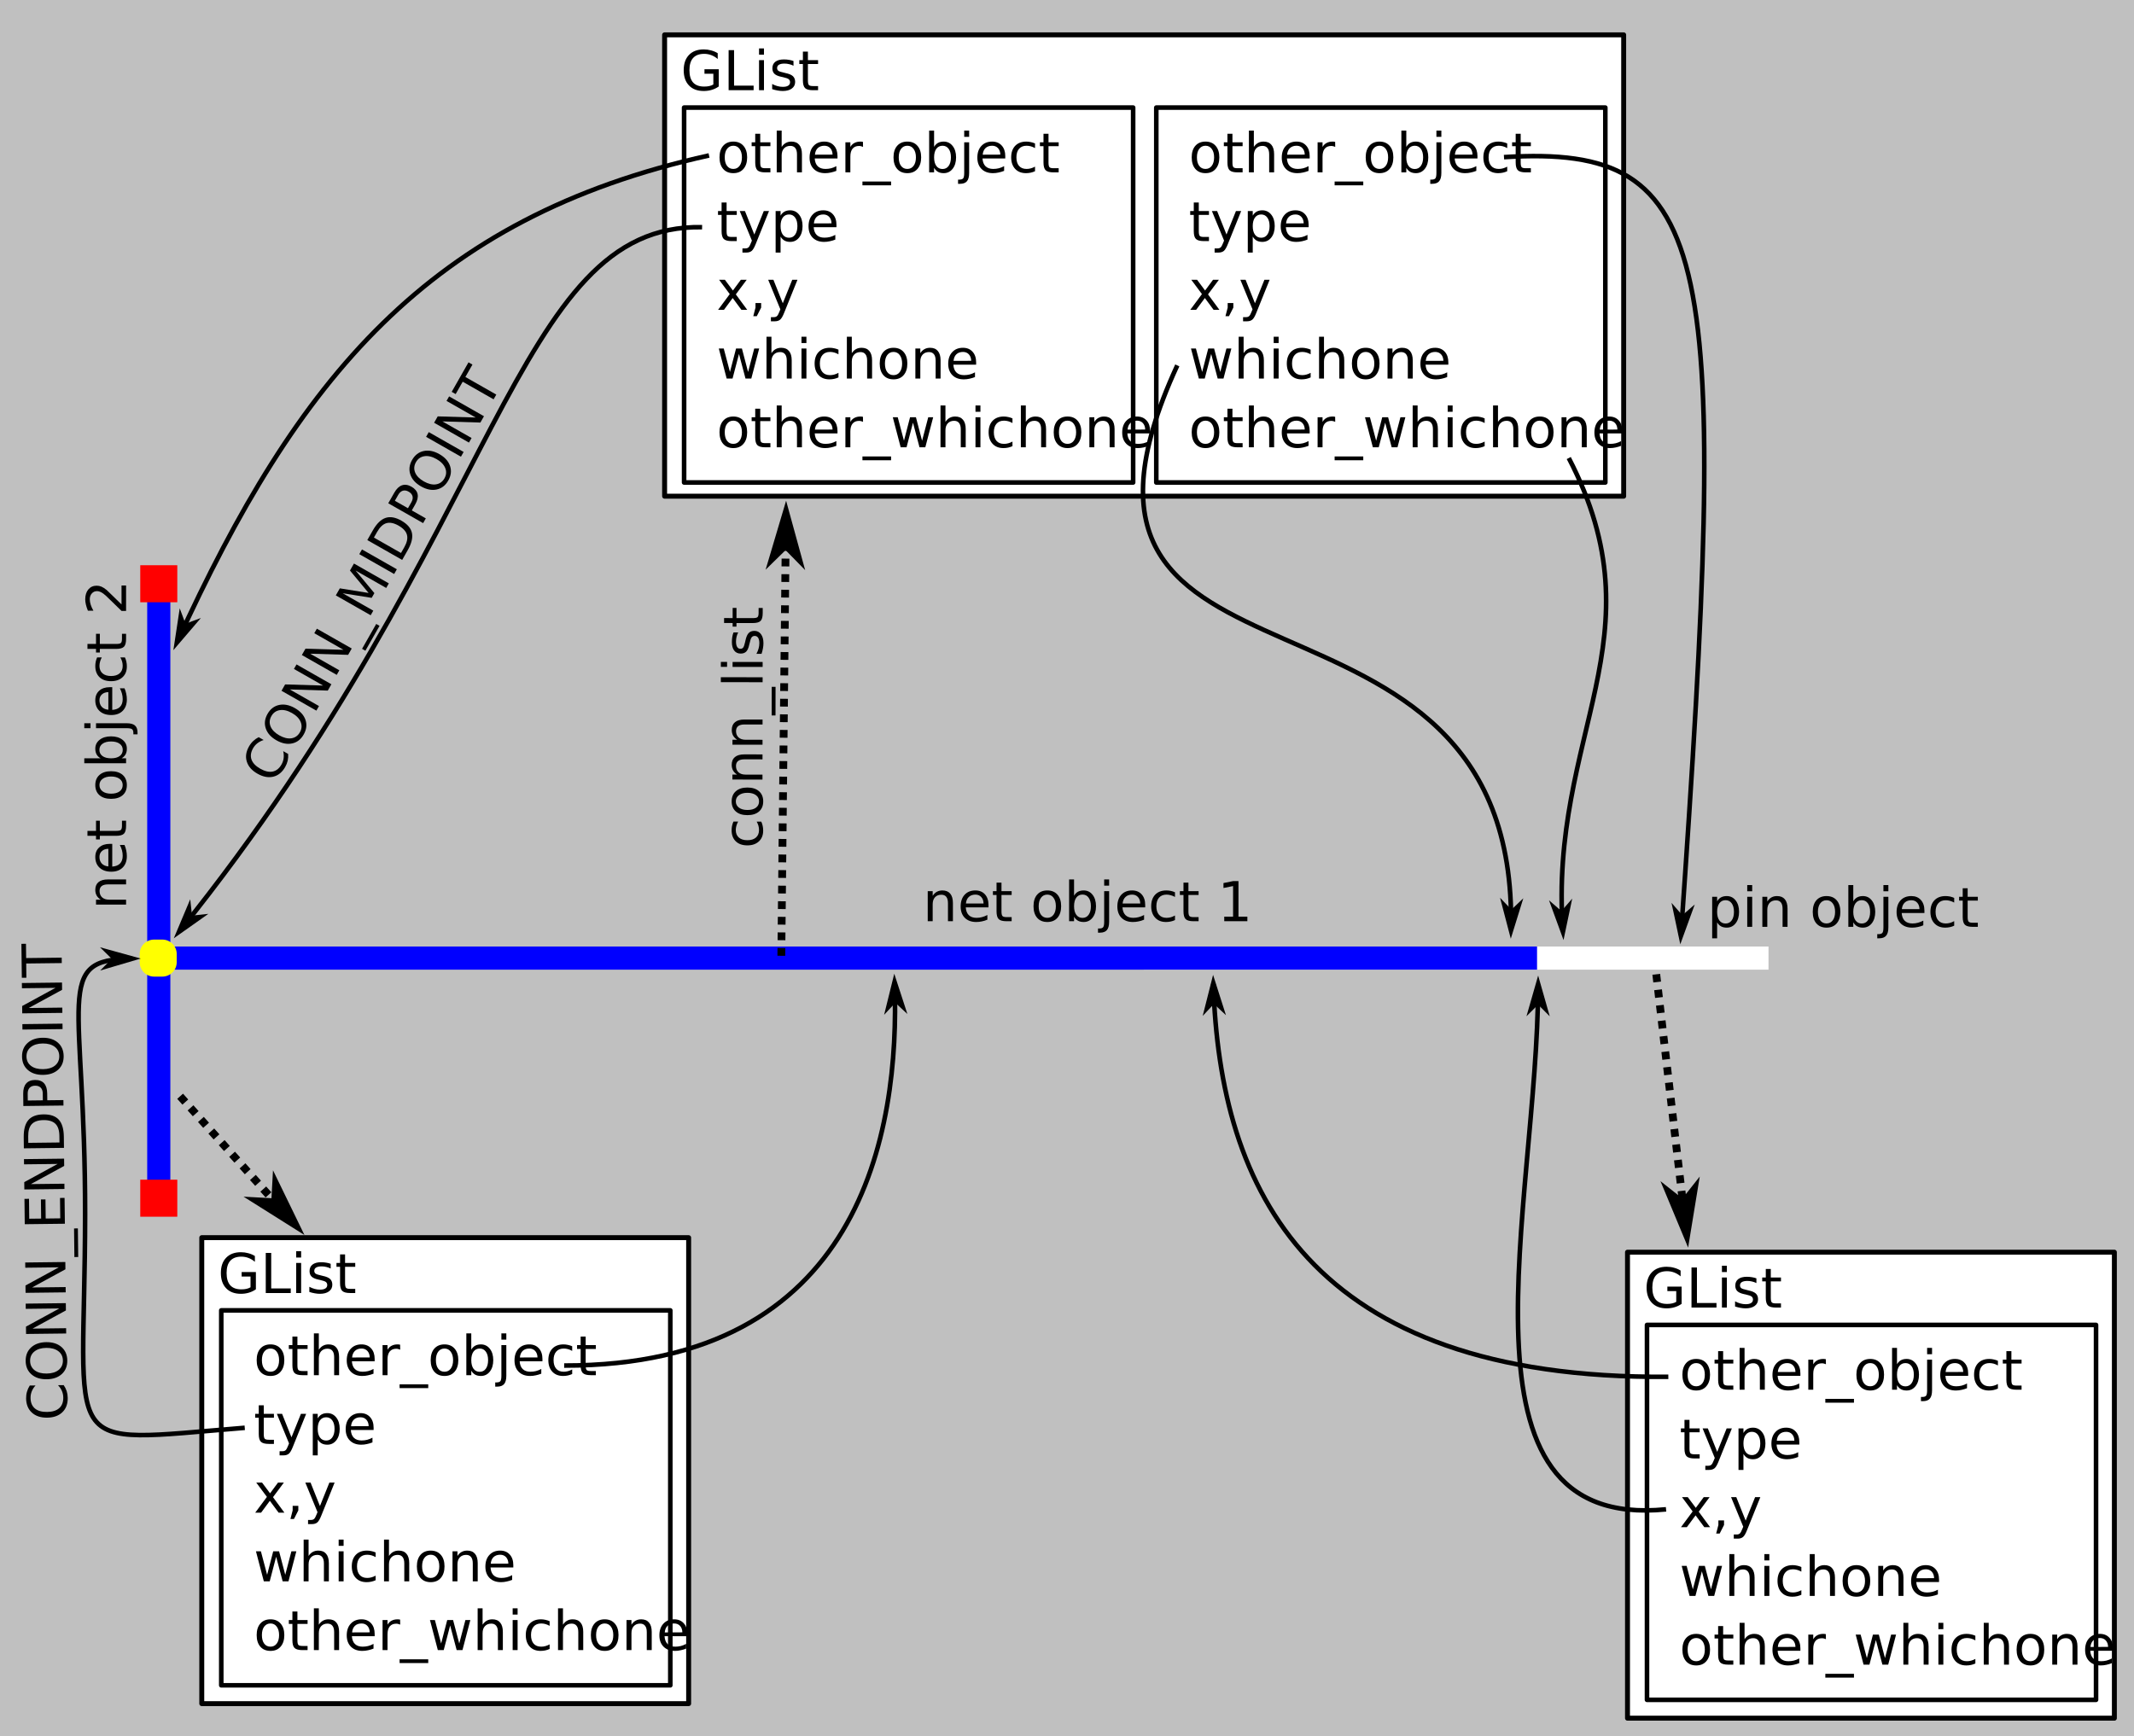
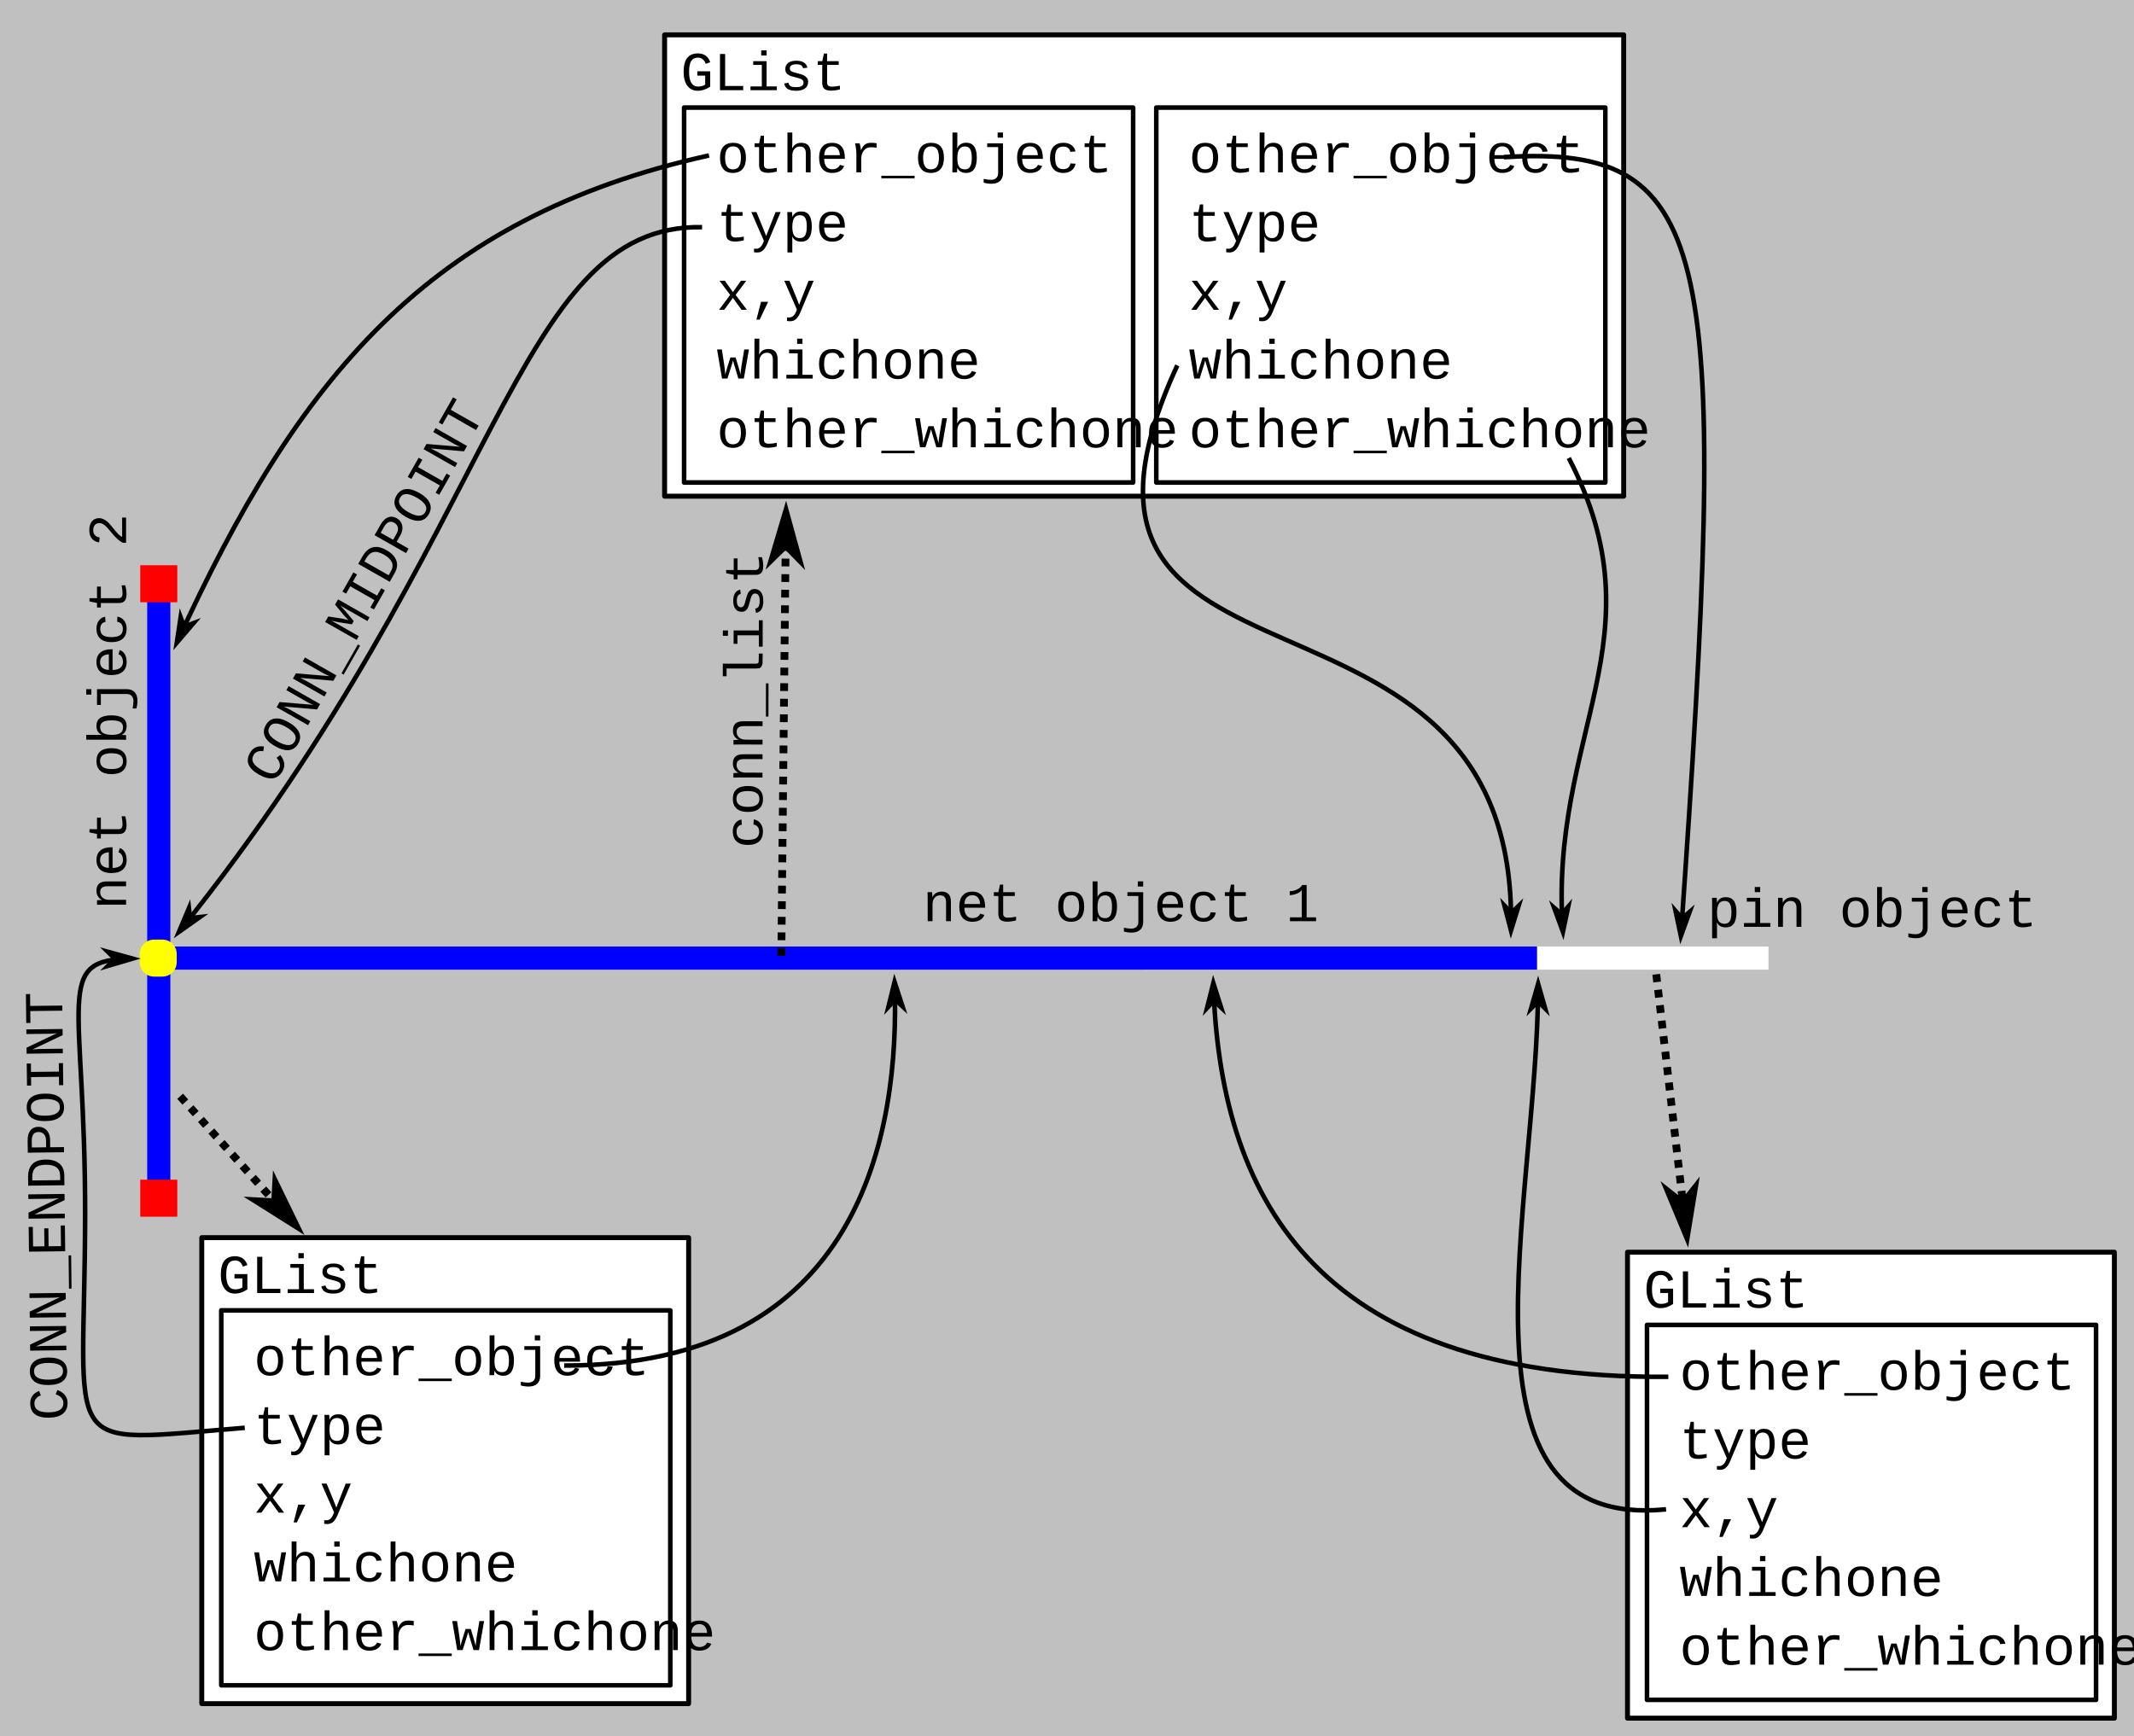
<svg xmlns="http://www.w3.org/2000/svg" width="600" height="488" id="svg2" version="1.0">
  <defs id="defs4">
    <marker orient="auto" refY="0" refX="0" id="Arrow1Mend" style="overflow:visible">
      <path id="path3406" d="M 0,0 L 5,-5 L -12.5,0 L 5,5 L 0,0 z" style="fill-rule:evenodd;stroke:#000000;stroke-width:1pt;marker-start:none" transform="matrix(-0.4,0,0,-0.4,-4,0)" />
    </marker>
  </defs>
  <g id="layer1">
    <rect style="opacity:1;fill:#c0c0c0;fill-opacity:1;fill-rule:nonzero;stroke:none;stroke-width:3;stroke-linecap:round;stroke-linejoin:round;stroke-miterlimit:4;stroke-dasharray:none;stroke-dashoffset:0;stroke-opacity:1" id="rect3363" width="622.062" height="510.56" x="-10.563" y="-10.823" />
-     <text xml:space="preserve" style="font-size:15.462px;font-style:normal;font-weight:normal;fill:#000000;fill-opacity:1;stroke:none;stroke-width:1px;stroke-linecap:butt;stroke-linejoin:miter;stroke-opacity:1;font-family:Bitstream Vera Sans" x="259.437" y="259.049" id="text3171">
+     <text xml:space="preserve" style="font-size:15.462px;font-style:normal;font-weight:normal;fill:#000000;fill-opacity:1;stroke:none;stroke-width:1px;stroke-linecap:butt;stroke-linejoin:miter;stroke-opacity:1;font-family:Courier New;-inkscape-font-specification:Courier New" x="259.437" y="259.049" id="text3171">
      <tspan id="tspan3173" x="259.437" y="259.049">net object 1</tspan>
    </text>
    <rect style="opacity:1;fill:#ffffff;fill-opacity:1;fill-rule:nonzero;stroke:none;stroke-width:3;stroke-linecap:round;stroke-linejoin:round;stroke-miterlimit:4;stroke-dasharray:none;stroke-dashoffset:0;stroke-opacity:1" id="rect3167" width="175.714" height="6.508" x="321.525" y="266.16" />
    <rect style="opacity:1;fill:#0000ff;fill-opacity:1;fill-rule:nonzero;stroke:none;stroke-width:3;stroke-linecap:round;stroke-linejoin:round;stroke-miterlimit:4;stroke-dasharray:none;stroke-dashoffset:0;stroke-opacity:1" id="rect3159" width="175.714" height="6.508" x="-339.537" y="41.388" transform="matrix(0,-1,1,0,0,0)" />
    <rect style="opacity:1;fill:#ff0000;fill-opacity:1;fill-rule:nonzero;stroke:none;stroke-width:3;stroke-linecap:round;stroke-linejoin:round;stroke-miterlimit:4;stroke-dasharray:none;stroke-dashoffset:0;stroke-opacity:1" id="rect3157" width="10.413" height="10.413" x="-169.355" y="39.436" transform="matrix(0,-1,1,0,0,0)" />
    <rect style="opacity:1;fill:#ff0000;fill-opacity:1;fill-rule:nonzero;stroke:none;stroke-width:3;stroke-linecap:round;stroke-linejoin:round;stroke-miterlimit:4;stroke-dasharray:none;stroke-dashoffset:0;stroke-opacity:1" id="rect2385" width="10.413" height="10.413" x="-342.14" y="39.436" transform="matrix(0,-1,1,0,0,0)" />
    <rect y="266.16" x="48.319" height="6.508" width="383.841" id="rect3161" style="opacity:1;fill:#0000ff;fill-opacity:1;fill-rule:nonzero;stroke:none;stroke-width:3;stroke-linecap:round;stroke-linejoin:round;stroke-miterlimit:4;stroke-dasharray:none;stroke-dashoffset:0;stroke-opacity:1" />
    <rect y="264.208" x="39.273" height="10.413" width="10.413" id="rect3165" style="opacity:1;fill:#ffff00;fill-opacity:1;fill-rule:nonzero;stroke:none;stroke-width:3;stroke-linecap:round;stroke-linejoin:round;stroke-miterlimit:4;stroke-dasharray:none;stroke-dashoffset:0;stroke-opacity:1" ry="4.041" rx="4.041" />
-     <text xml:space="preserve" style="font-size:15.462px;font-style:normal;font-weight:normal;fill:#000000;fill-opacity:1;stroke:none;stroke-width:1px;stroke-linecap:butt;stroke-linejoin:miter;stroke-opacity:1;font-family:Bitstream Vera Sans" x="-255.781" y="35.452" id="text3175" transform="matrix(0,-1,1,0,0,0)">
+     <text xml:space="preserve" style="font-size:15.462px;font-style:normal;font-weight:normal;fill:#000000;fill-opacity:1;stroke:none;stroke-width:1px;stroke-linecap:butt;stroke-linejoin:miter;stroke-opacity:1;font-family:Courier New;-inkscape-font-specification:Courier New" x="-255.781" y="35.452" id="text3175" transform="matrix(0,-1,1,0,0,0)">
      <tspan id="tspan3177" x="-255.781" y="35.452">net object 2</tspan>
    </text>
-     <text xml:space="preserve" style="font-size:15.462px;font-style:normal;font-weight:normal;fill:#000000;fill-opacity:1;stroke:none;stroke-width:1px;stroke-linecap:butt;stroke-linejoin:miter;stroke-opacity:1;font-family:Bitstream Vera Sans" x="479.993" y="260.628" id="text3179">
+     <text xml:space="preserve" style="font-size:15.462px;font-style:normal;font-weight:normal;fill:#000000;fill-opacity:1;stroke:none;stroke-width:1px;stroke-linecap:butt;stroke-linejoin:miter;stroke-opacity:1;font-family:Courier New;-inkscape-font-specification:Courier New" x="479.993" y="260.628" id="text3179">
      <tspan id="tspan3181" x="479.993" y="260.628">pin object</tspan>
    </text>
-     <text id="text3187" y="214.701" x="-238.27" style="font-size:15.462px;font-style:normal;font-weight:normal;fill:#000000;fill-opacity:1;stroke:none;stroke-width:1px;stroke-linecap:butt;stroke-linejoin:miter;stroke-opacity:1;font-family:Bitstream Vera Sans" xml:space="preserve" transform="matrix(1.4631343e-3,-0.9999989,0.9999989,1.4631343e-3,0,0)">
+     <text id="text3187" y="214.701" x="-238.27" style="font-size:15.462px;font-style:normal;font-weight:normal;fill:#000000;fill-opacity:1;stroke:none;stroke-width:1px;stroke-linecap:butt;stroke-linejoin:miter;stroke-opacity:1;font-family:Courier New;-inkscape-font-specification:Courier New" xml:space="preserve" transform="matrix(1.4631343e-3,-0.9999989,0.9999989,1.4631343e-3,0,0)">
      <tspan y="214.701" x="-238.27" id="tspan3189">conn_list</tspan>
    </text>
    <g id="g3229" transform="matrix(1.288503,0,0,1.288503,-226.7672,-579.9162)">
      <rect style="opacity:1;fill:#ffffff;fill-opacity:1;fill-rule:nonzero;stroke:#000000;stroke-width:1.077;stroke-linecap:round;stroke-linejoin:round;stroke-miterlimit:4;stroke-dasharray:none;stroke-dashoffset:0;stroke-opacity:1" id="rect3213" width="209.277" height="100.685" x="321.015" y="457.674" />
-       <text id="text3195" y="469.757" x="324.511" style="font-size:12px;font-style:normal;font-weight:normal;fill:#000000;fill-opacity:1;stroke:none;stroke-width:1px;stroke-linecap:butt;stroke-linejoin:miter;stroke-opacity:1;font-family:Bitstream Vera Sans" xml:space="preserve">
+       <text id="text3195" y="469.757" x="324.511" style="font-size:12px;font-style:normal;font-weight:normal;fill:#000000;fill-opacity:1;stroke:none;stroke-width:1px;stroke-linecap:butt;stroke-linejoin:miter;stroke-opacity:1;font-family:Courier New;-inkscape-font-specification:Courier New" xml:space="preserve">
        <tspan y="469.757" x="324.511" id="tspan3197">GList</tspan>
      </text>
-       <text id="text3199" y="487.687" x="332.34" style="font-size:12px;font-style:normal;font-weight:normal;fill:#000000;fill-opacity:1;stroke:none;stroke-width:1px;stroke-linecap:butt;stroke-linejoin:miter;stroke-opacity:1;font-family:Bitstream Vera Sans" xml:space="preserve">
+       <text id="text3199" y="487.687" x="332.34" style="font-size:12px;font-style:normal;font-weight:normal;fill:#000000;fill-opacity:1;stroke:none;stroke-width:1px;stroke-linecap:butt;stroke-linejoin:miter;stroke-opacity:1;font-family:Courier New;-inkscape-font-specification:Courier New" xml:space="preserve">
        <tspan y="487.687" x="332.34" id="tspan3201">other_object</tspan>
        <tspan id="tspan3203" y="502.687" x="332.34">type</tspan>
        <tspan id="tspan3205" y="517.687" x="332.34">x,y</tspan>
        <tspan id="tspan3207" y="532.687" x="332.34">whichone</tspan>
        <tspan id="tspan3209" y="547.687" x="332.34">other_whichone</tspan>
      </text>
      <rect y="473.545" x="325.269" height="81.822" width="97.985" id="rect3211" style="opacity:1;fill:none;fill-opacity:1;fill-rule:nonzero;stroke:#000000;stroke-width:1;stroke-linecap:round;stroke-linejoin:round;stroke-miterlimit:4;stroke-dasharray:none;stroke-dashoffset:0;stroke-opacity:1" />
-       <text xml:space="preserve" style="font-size:12px;font-style:normal;font-weight:normal;fill:#000000;fill-opacity:1;stroke:none;stroke-width:1px;stroke-linecap:butt;stroke-linejoin:miter;stroke-opacity:1;font-family:Bitstream Vera Sans" x="435.376" y="487.687" id="text3215">
+       <text xml:space="preserve" style="font-size:12px;font-style:normal;font-weight:normal;fill:#000000;fill-opacity:1;stroke:none;stroke-width:1px;stroke-linecap:butt;stroke-linejoin:miter;stroke-opacity:1;font-family:Courier New;-inkscape-font-specification:Courier New" x="435.376" y="487.687" id="text3215">
        <tspan id="tspan3217" x="435.376" y="487.687">other_object</tspan>
        <tspan x="435.376" y="502.687" id="tspan3219">type</tspan>
        <tspan x="435.376" y="517.687" id="tspan3221">x,y</tspan>
        <tspan x="435.376" y="532.687" id="tspan3223">whichone</tspan>
        <tspan x="435.376" y="547.687" id="tspan3225">other_whichone</tspan>
      </text>
      <rect style="opacity:1;fill:none;fill-opacity:1;fill-rule:nonzero;stroke:#000000;stroke-width:1;stroke-linecap:round;stroke-linejoin:round;stroke-miterlimit:4;stroke-dasharray:none;stroke-dashoffset:0;stroke-opacity:1" id="rect3227" width="97.985" height="81.822" x="428.305" y="473.545" />
    </g>
    <g id="g3354" transform="matrix(1.288503,0,0,1.288503,41.35929,-389.8848)">
      <rect y="575.861" x="323.035" height="101.696" width="106.241" id="rect3250" style="fill:#ffffff;fill-opacity:1;fill-rule:nonzero;stroke:#000000;stroke-width:1.077;stroke-linecap:round;stroke-linejoin:round;stroke-miterlimit:4;stroke-dasharray:none;stroke-dashoffset:0;stroke-opacity:1" />
-       <text xml:space="preserve" style="font-size:12px;font-style:normal;font-weight:normal;fill:#000000;fill-opacity:1;stroke:none;stroke-width:1px;stroke-linecap:butt;stroke-linejoin:miter;stroke-opacity:1;font-family:Bitstream Vera Sans" x="326.532" y="587.945" id="text3252">
+       <text xml:space="preserve" style="font-size:12px;font-style:normal;font-weight:normal;fill:#000000;fill-opacity:1;stroke:none;stroke-width:1px;stroke-linecap:butt;stroke-linejoin:miter;stroke-opacity:1;font-family:Courier New;-inkscape-font-specification:Courier New" x="326.532" y="587.945" id="text3252">
        <tspan id="tspan3254" x="326.532" y="587.945">GList</tspan>
      </text>
-       <text xml:space="preserve" style="font-size:12px;font-style:normal;font-weight:normal;fill:#000000;fill-opacity:1;stroke:none;stroke-width:1px;stroke-linecap:butt;stroke-linejoin:miter;stroke-opacity:1;font-family:Bitstream Vera Sans" x="334.36" y="605.875" id="text3256">
+       <text xml:space="preserve" style="font-size:12px;font-style:normal;font-weight:normal;fill:#000000;fill-opacity:1;stroke:none;stroke-width:1px;stroke-linecap:butt;stroke-linejoin:miter;stroke-opacity:1;font-family:Courier New;-inkscape-font-specification:Courier New" x="334.36" y="605.875" id="text3256">
        <tspan id="tspan3258" x="334.36" y="605.875">other_object</tspan>
        <tspan x="334.36" y="620.875" id="tspan3260">type</tspan>
        <tspan x="334.36" y="635.875" id="tspan3262">x,y</tspan>
        <tspan x="334.36" y="650.875" id="tspan3264">whichone</tspan>
        <tspan x="334.36" y="665.875" id="tspan3266">other_whichone</tspan>
      </text>
      <rect style="fill:none;fill-opacity:1;fill-rule:nonzero;stroke:#000000;stroke-width:1;stroke-linecap:round;stroke-linejoin:round;stroke-miterlimit:4;stroke-dasharray:none;stroke-dashoffset:0;stroke-opacity:1" id="rect3268" width="97.985" height="81.822" x="327.289" y="591.733" />
    </g>
    <g id="g3366" transform="matrix(1.288503,0,0,1.288503,-359.5018,-393.9746)">
      <rect style="fill:#ffffff;fill-opacity:1;fill-rule:nonzero;stroke:#000000;stroke-width:1.077;stroke-linecap:round;stroke-linejoin:round;stroke-miterlimit:4;stroke-dasharray:none;stroke-dashoffset:0;stroke-opacity:1" id="rect3368" width="106.241" height="101.696" x="323.035" y="575.861" />
-       <text id="text3370" y="587.945" x="326.532" style="font-size:12px;font-style:normal;font-weight:normal;fill:#000000;fill-opacity:1;stroke:none;stroke-width:1px;stroke-linecap:butt;stroke-linejoin:miter;stroke-opacity:1;font-family:Bitstream Vera Sans" xml:space="preserve">
+       <text id="text3370" y="587.945" x="326.532" style="font-size:12px;font-style:normal;font-weight:normal;fill:#000000;fill-opacity:1;stroke:none;stroke-width:1px;stroke-linecap:butt;stroke-linejoin:miter;stroke-opacity:1;font-family:Courier New;-inkscape-font-specification:Courier New" xml:space="preserve">
        <tspan y="587.945" x="326.532" id="tspan3372">GList</tspan>
      </text>
-       <text id="text3374" y="605.875" x="334.36" style="font-size:12px;font-style:normal;font-weight:normal;fill:#000000;fill-opacity:1;stroke:none;stroke-width:1px;stroke-linecap:butt;stroke-linejoin:miter;stroke-opacity:1;font-family:Bitstream Vera Sans" xml:space="preserve">
+       <text id="text3374" y="605.875" x="334.36" style="font-size:12px;font-style:normal;font-weight:normal;fill:#000000;fill-opacity:1;stroke:none;stroke-width:1px;stroke-linecap:butt;stroke-linejoin:miter;stroke-opacity:1;font-family:Courier New;-inkscape-font-specification:Courier New" xml:space="preserve">
        <tspan y="605.875" x="334.36" id="tspan3376">other_object</tspan>
        <tspan id="tspan3378" y="620.875" x="334.36">type</tspan>
        <tspan id="tspan3380" y="635.875" x="334.36">x,y</tspan>
        <tspan id="tspan3382" y="650.875" x="334.36">whichone</tspan>
        <tspan id="tspan3384" y="665.875" x="334.36">other_whichone</tspan>
      </text>
      <rect y="591.733" x="327.289" height="81.822" width="97.985" id="rect3386" style="fill:none;fill-opacity:1;fill-rule:nonzero;stroke:#000000;stroke-width:1;stroke-linecap:round;stroke-linejoin:round;stroke-miterlimit:4;stroke-dasharray:none;stroke-dashoffset:0;stroke-opacity:1" />
    </g>
    <path style="fill:none;fill-opacity:0.75;fill-rule:evenodd;stroke:#000000;stroke-width:2.19;stroke-linecap:butt;stroke-linejoin:miter;marker-end:url(#Arrow1Mend);stroke-miterlimit:4;stroke-dasharray:2.19, 2.19;stroke-dashoffset:0;stroke-opacity:1" d="M 465.676,273.97 L 474.136,346.533" id="path3392" />
    <path id="path4172" d="M 50.643,308.267 L 82.723,344.07" style="fill:none;fill-opacity:0.75;fill-rule:evenodd;stroke:#000000;stroke-width:2.19;stroke-linecap:butt;stroke-linejoin:miter;marker-end:url(#Arrow1Mend);stroke-miterlimit:4;stroke-dasharray:2.19, 2.19;stroke-dashoffset:0;stroke-opacity:1" />
    <path style="fill:none;fill-opacity:0.75;fill-rule:evenodd;stroke:#000000;stroke-width:2.19;stroke-linecap:butt;stroke-linejoin:miter;marker-end:url(#Arrow1Mend);stroke-miterlimit:4;stroke-dasharray:2.19, 2.19;stroke-dashoffset:0;stroke-opacity:1" d="M 219.676,268.763 L 220.978,145.113" id="path4174" />
    <path id="path4176" d="M 199.353,43.711 C 120.275,61.244 83.643,106.558 49.799,180.522" style="fill:none;fill-opacity:0.75;fill-rule:evenodd;stroke:#000000;stroke-width:1.289;stroke-linecap:butt;stroke-linejoin:miter;marker-end:url(#Arrow1Mend);stroke-miterlimit:4;stroke-dasharray:none;stroke-dashoffset:0;stroke-opacity:1" />
    <path id="path4178" d="M 422.865,44.188 C 483.037,40.431 486.084,70.777 472.611,263" style="fill:none;fill-opacity:0.75;fill-rule:evenodd;stroke:#000000;stroke-width:1.289;stroke-linecap:butt;stroke-linejoin:miter;marker-end:url(#Arrow1Mend);stroke-miterlimit:4;stroke-dasharray:none;stroke-dashoffset:0;stroke-opacity:1" />
    <path id="path4180" d="M 468.434,424.42 C 405.738,430.661 432.406,338.892 432.466,276.861" style="fill:none;fill-opacity:0.75;fill-rule:evenodd;stroke:#000000;stroke-width:1.289;stroke-linecap:butt;stroke-linejoin:miter;marker-end:url(#Arrow1Mend);stroke-miterlimit:4;stroke-dasharray:none;stroke-dashoffset:0;stroke-opacity:1" />
    <path style="fill:none;fill-opacity:0.75;fill-rule:evenodd;stroke:#000000;stroke-width:1.289;stroke-linecap:butt;stroke-linejoin:miter;marker-end:url(#Arrow1Mend);stroke-miterlimit:4;stroke-dasharray:none;stroke-dashoffset:0;stroke-opacity:1" d="M 331.011,102.752 C 283.451,205.863 427.243,151.856 424.834,261.428" id="path4182" />
    <path id="path4184" d="M 441.076,128.799 C 467.421,179.455 435.434,206.25 439.421,261.81" style="fill:none;fill-opacity:0.75;fill-rule:evenodd;stroke:#000000;stroke-width:1.289;stroke-linecap:butt;stroke-linejoin:miter;marker-end:url(#Arrow1Mend);stroke-miterlimit:4;stroke-dasharray:none;stroke-dashoffset:0;stroke-opacity:1" />
    <path id="path4186" d="M 469.071,387.156 C 367.847,387.954 342.91,334.348 341.151,276.666" style="fill:none;fill-opacity:0.75;fill-rule:evenodd;stroke:#000000;stroke-width:1.289;stroke-linecap:butt;stroke-linejoin:miter;marker-end:url(#Arrow1Mend);stroke-miterlimit:4;stroke-dasharray:none;stroke-dashoffset:0;stroke-opacity:1" />
    <path style="fill:none;fill-opacity:0.75;fill-rule:evenodd;stroke:#000000;stroke-width:1.289;stroke-linecap:butt;stroke-linejoin:miter;marker-end:url(#Arrow1Mend);stroke-miterlimit:4;stroke-dasharray:none;stroke-dashoffset:0;stroke-opacity:1" d="M 158.621,383.992 C 242.077,384.109 253.064,318.594 251.525,276.341" id="path4188" />
    <path style="fill:none;fill-opacity:0.75;fill-rule:evenodd;stroke:#000000;stroke-width:1.289;stroke-linecap:butt;stroke-linejoin:miter;marker-end:url(#Arrow1Mend);stroke-miterlimit:4;stroke-dasharray:none;stroke-dashoffset:0;stroke-opacity:1" d="M 197.401,63.885 C 144.354,62.871 141.563,148.535 50.45,261.871" id="path4214" />
    <path id="path4216" d="M 68.814,401.495 C 15.298,405.826 23.863,409.744 23.932,341.506 C 23.994,280.266 14.779,269.751 37.053,269.562" style="fill:none;fill-opacity:0.75;fill-rule:evenodd;stroke:#000000;stroke-width:1.289;stroke-linecap:butt;stroke-linejoin:miter;marker-end:url(#Arrow1Mend);stroke-miterlimit:4;stroke-dasharray:none;stroke-dashoffset:0;stroke-opacity:1" />
-     <text xml:space="preserve" style="font-size:15.462px;font-style:normal;font-weight:normal;fill:#000000;fill-opacity:1;stroke:none;stroke-width:1px;stroke-linecap:butt;stroke-linejoin:miter;stroke-opacity:1;font-family:Bitstream Vera Sans" x="-399.647" y="14.147" id="text4218" transform="matrix(-1.1899865e-2,-0.9999292,0.9999292,-1.1899865e-2,0,0)">
+     <text xml:space="preserve" style="font-size:15.462px;font-style:normal;font-weight:normal;fill:#000000;fill-opacity:1;stroke:none;stroke-width:1px;stroke-linecap:butt;stroke-linejoin:miter;stroke-opacity:1;font-family:Courier New;-inkscape-font-specification:Courier New" x="-399.647" y="14.147" id="text4218" transform="matrix(-1.1899865e-2,-0.9999292,0.9999292,-1.1899865e-2,0,0)">
      <tspan id="tspan4220" x="-399.647" y="14.147">CONN_ENDPOINT</tspan>
    </text>
-     <text xml:space="preserve" style="font-size:15.462px;font-style:normal;font-weight:normal;fill:#000000;fill-opacity:1;stroke:none;stroke-width:1px;stroke-linecap:butt;stroke-linejoin:miter;stroke-opacity:1;font-family:Bitstream Vera Sans" x="-154.141" y="176.16" id="text4222" transform="matrix(0.4946911,-0.8690689,0.8690689,0.4946911,0,0)">
+     <text xml:space="preserve" style="font-size:15.462px;font-style:normal;font-weight:normal;fill:#000000;fill-opacity:1;stroke:none;stroke-width:1px;stroke-linecap:butt;stroke-linejoin:miter;stroke-opacity:1;font-family:Courier New;-inkscape-font-specification:Courier New" x="-154.141" y="176.16" id="text4222" transform="matrix(0.4946911,-0.8690689,0.8690689,0.4946911,0,0)">
      <tspan id="tspan4224" x="-154.141" y="176.16">CONN_MIDPOINT</tspan>
    </text>
    <path style="opacity:1;fill:none;fill-opacity:0.75;fill-rule:evenodd;stroke:#000000;stroke-width:3;stroke-linecap:butt;stroke-linejoin:miter;stroke-miterlimit:4;stroke-dasharray:none;stroke-opacity:1" d="M -61.032,-2.607 L -2.347,-2.607 L -2.347,-53.076" id="path2579" />
    <path id="path3357" d="M 660.867,489.907 L 602.182,489.907 L 602.182,540.376" style="opacity:1;fill:none;fill-opacity:0.75;fill-rule:evenodd;stroke:#000000;stroke-width:3;stroke-linecap:butt;stroke-linejoin:miter;stroke-miterlimit:4;stroke-dasharray:none;stroke-opacity:1" />
    <path style="opacity:1;fill:none;fill-opacity:0.75;fill-rule:evenodd;stroke:#000000;stroke-width:3;stroke-linecap:butt;stroke-linejoin:miter;stroke-miterlimit:4;stroke-dasharray:none;stroke-opacity:1" d="M 661.16,-2.167 L 602.475,-2.167 L 602.475,-52.636" id="path3359" />
    <path id="path3361" d="M -2.347,549.473 L -2.347,490.788 L -52.817,490.788" style="opacity:1;fill:none;fill-opacity:0.75;fill-rule:evenodd;stroke:#000000;stroke-width:3;stroke-linecap:butt;stroke-linejoin:miter;stroke-miterlimit:4;stroke-dasharray:none;stroke-opacity:1" />
  </g>
</svg>
